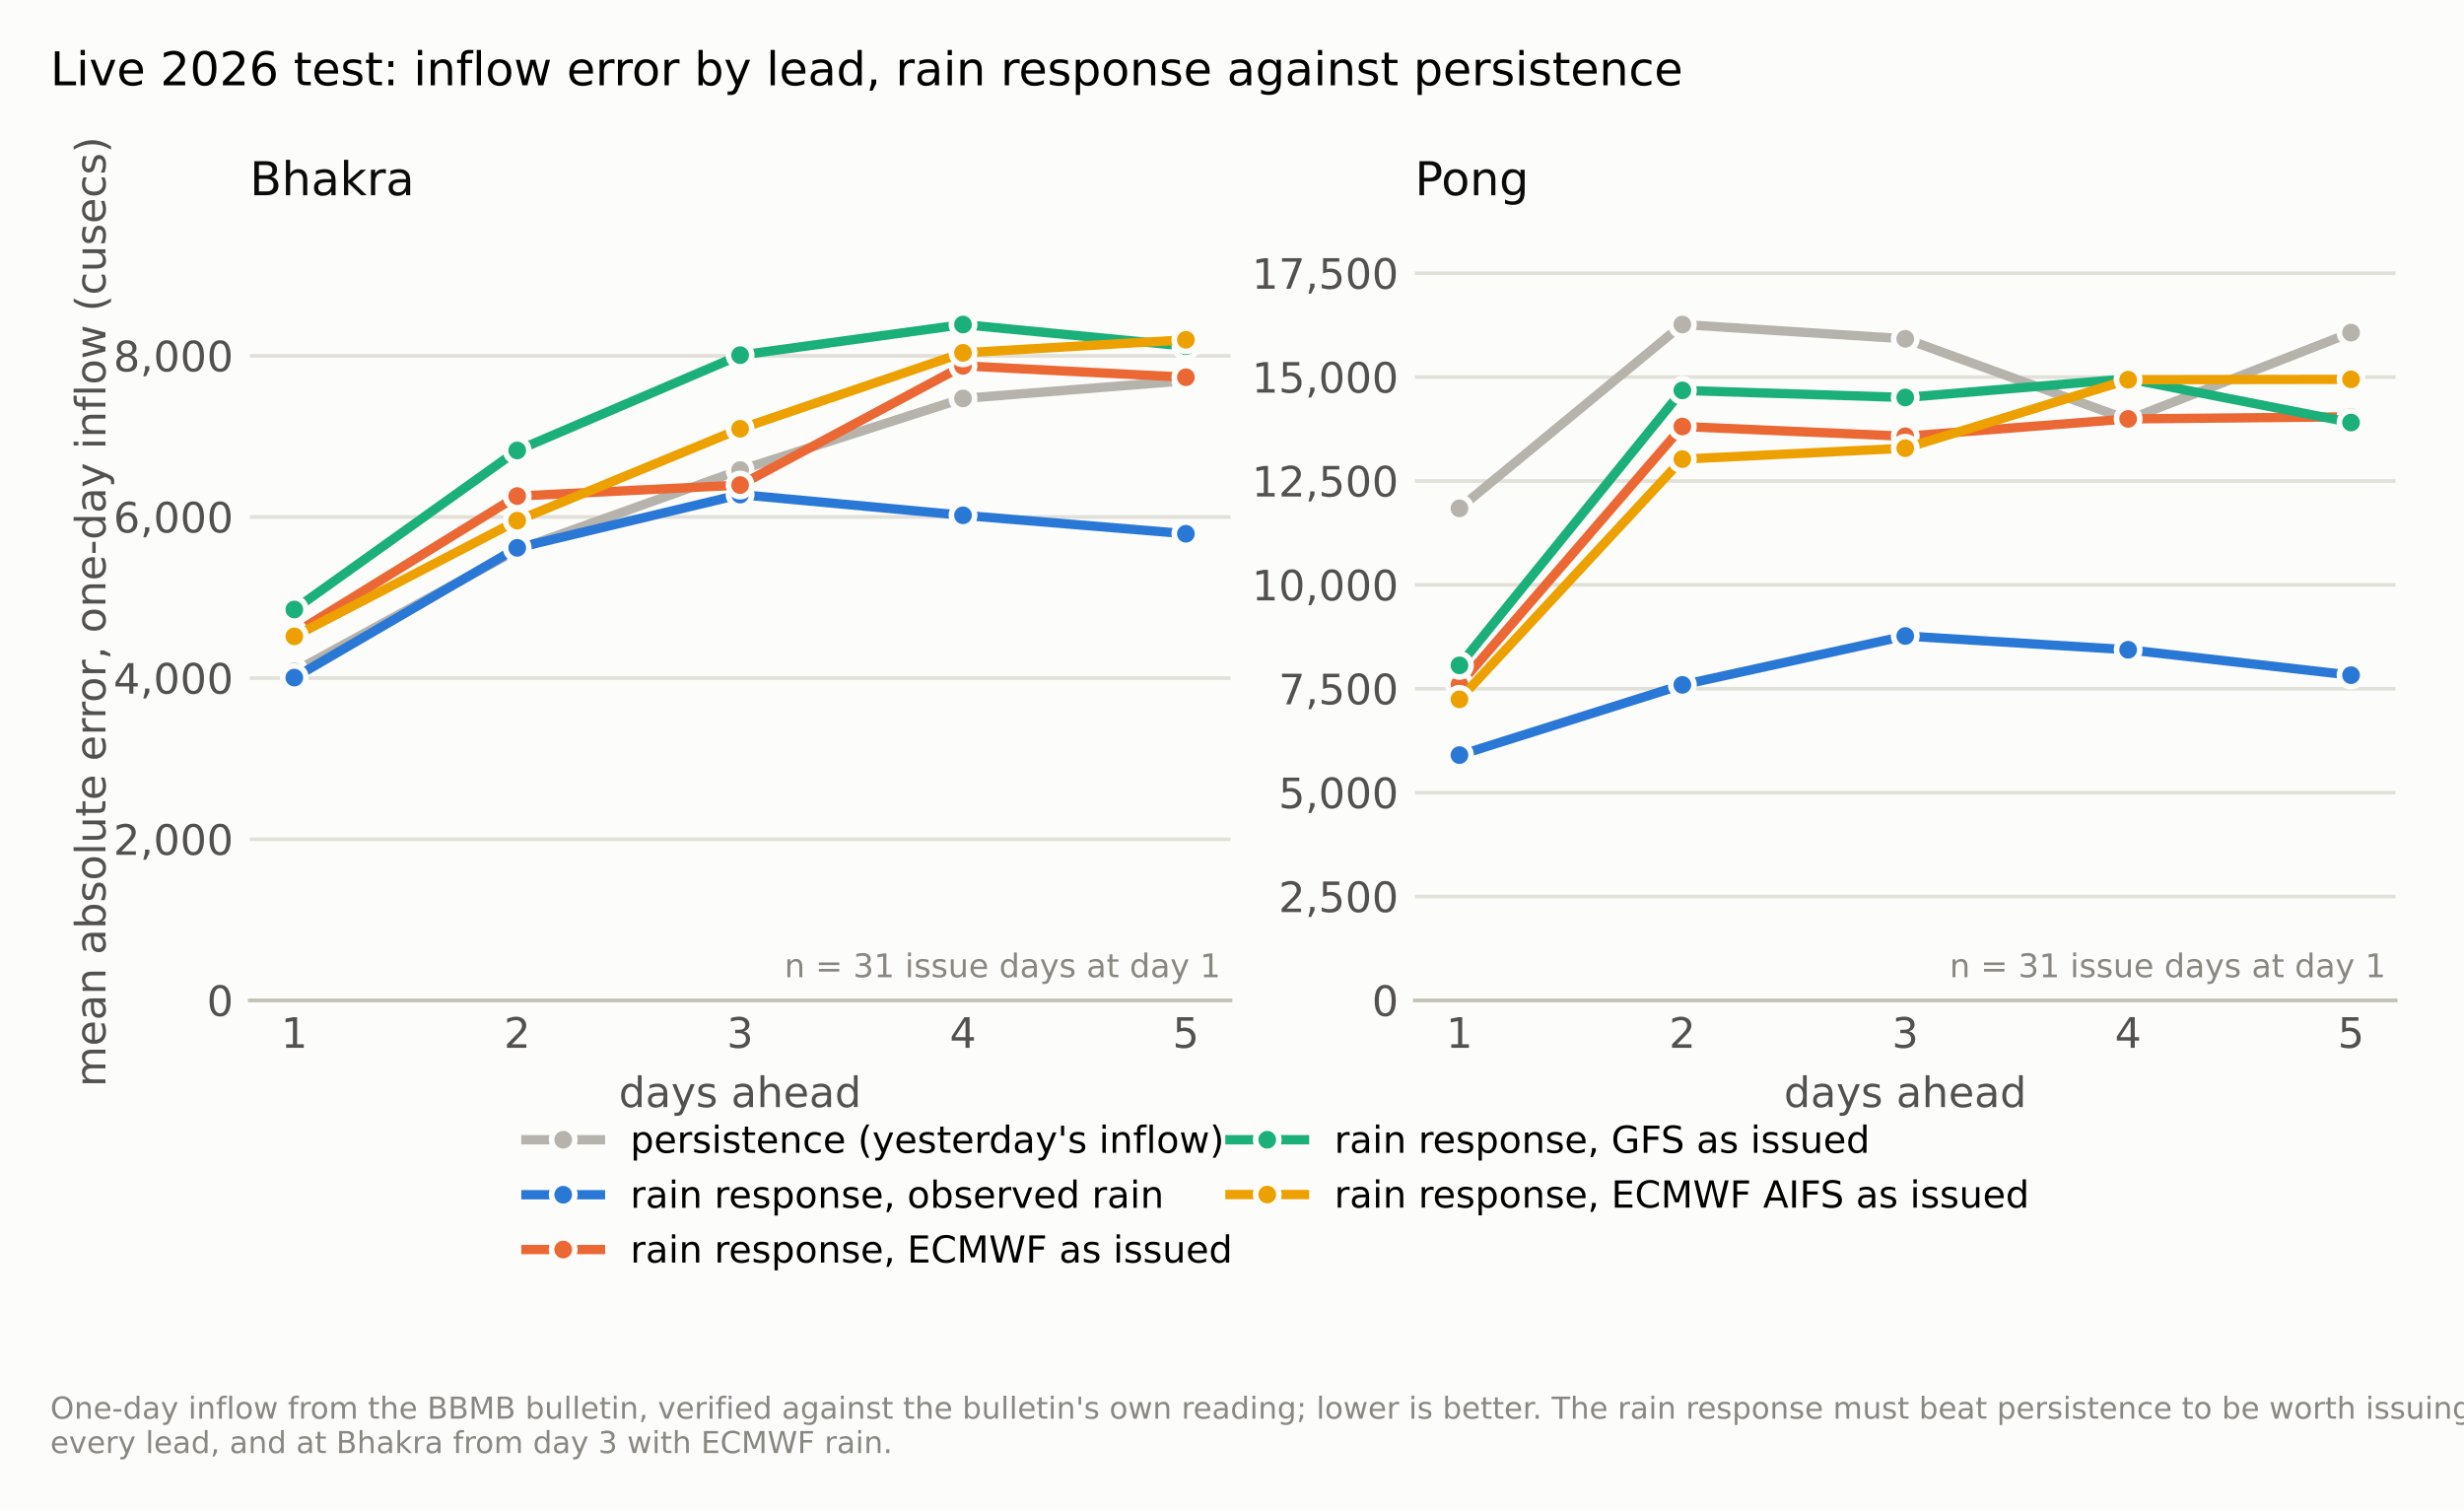
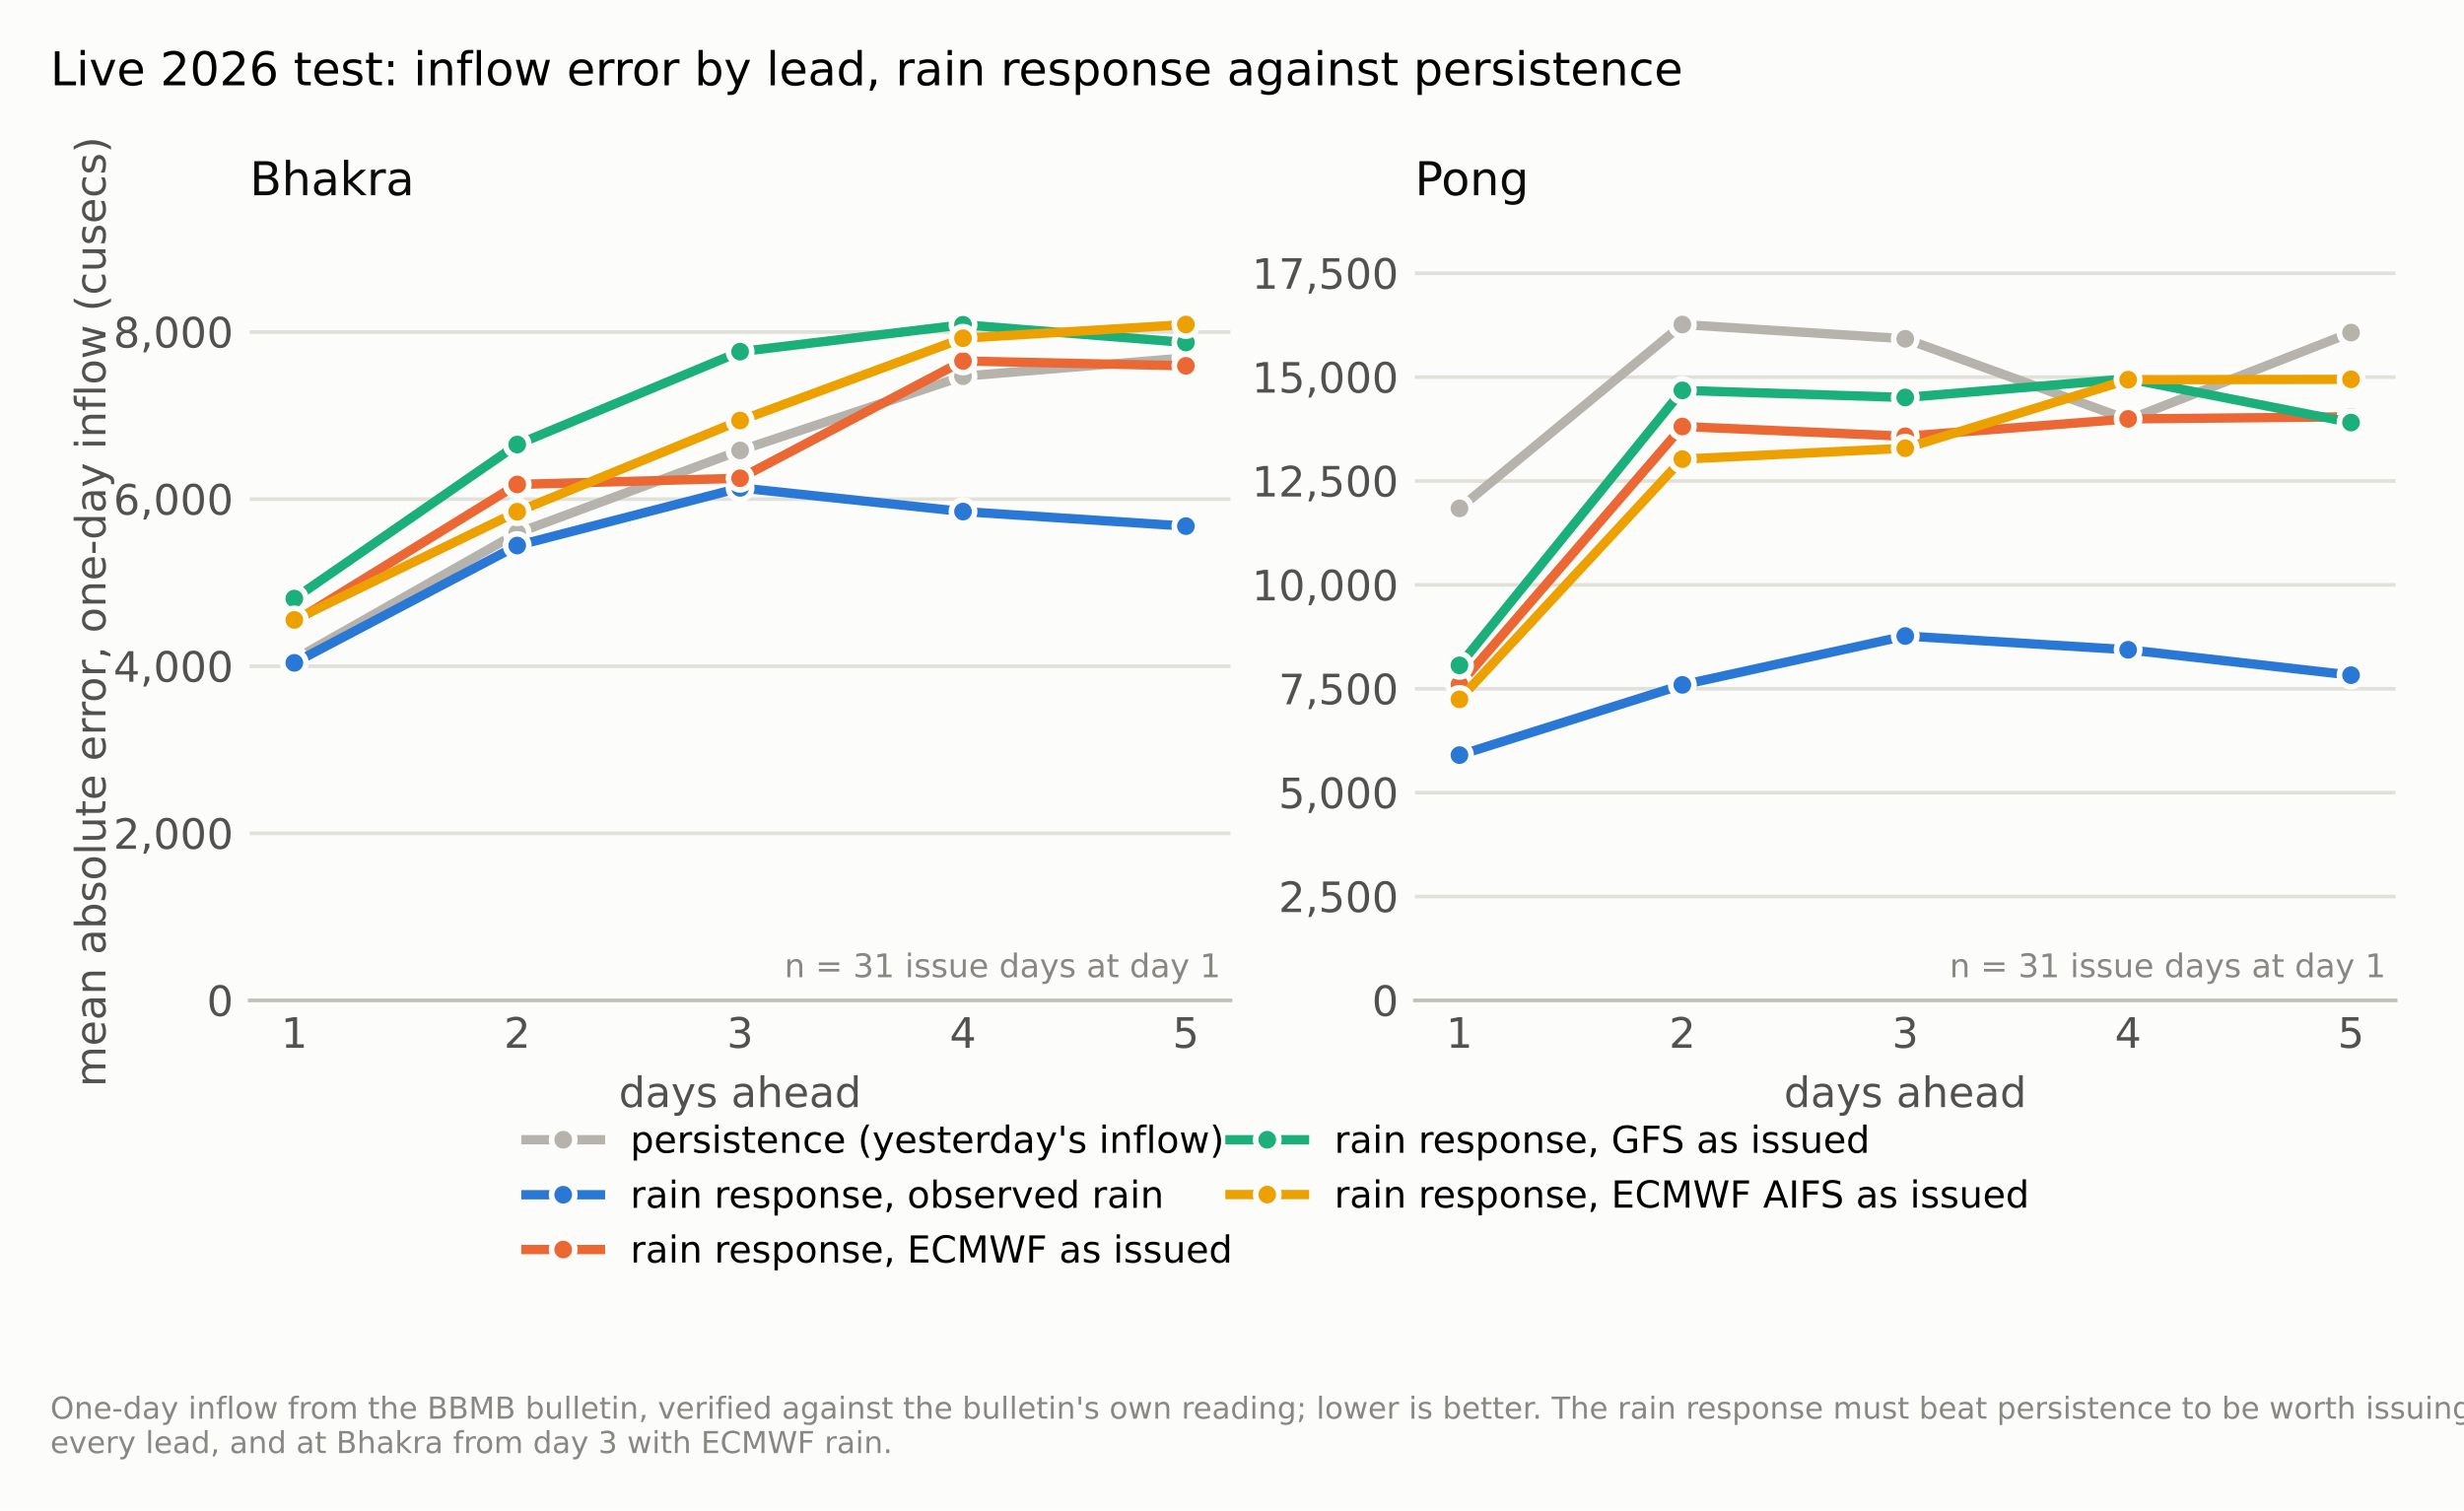
<svg xmlns="http://www.w3.org/2000/svg" xmlns:xlink="http://www.w3.org/1999/xlink" width="528.977pt" height="324.261pt" viewBox="0 0 528.977 324.261" version="1.1">
  <defs>
    <style type="text/css">*{stroke-linejoin: round; stroke-linecap: butt}</style>
  </defs>
  <g id="figure_1">
    <g id="patch_1">
      <path d="M 0 324.261  L 528.977 324.261  L 528.977 0  L 0 0  z " style="fill: #fcfcfb" />
    </g>
    <g id="axes_1">
      <g id="patch_2">
        <path d="M 53.616 214.764  L 264.161 214.764  L 264.161 47.904  L 53.616 47.904  z " style="fill: #fcfcfb" />
      </g>
      <g id="matplotlib.axis_1">
        <g id="xtick_1">
          <g id="line2d_1" />
          <g id="text_1">
            <text style="font-size: 9px; font-family: 'Segoe UI', 'DejaVu Sans', 'Arial', sans-serif; text-anchor: middle; fill: #52514e" x="63.186" y="224.927" transform="rotate(-0 63.18623 224.9268)">1</text>
          </g>
        </g>
        <g id="xtick_2">
          <g id="line2d_2" />
          <g id="text_2">
            <text style="font-size: 9px; font-family: 'Segoe UI', 'DejaVu Sans', 'Arial', sans-serif; text-anchor: middle; fill: #52514e" x="111.037" y="224.927" transform="rotate(-0 111.0374 224.9268)">2</text>
          </g>
        </g>
        <g id="xtick_3">
          <g id="line2d_3" />
          <g id="text_3">
            <text style="font-size: 9px; font-family: 'Segoe UI', 'DejaVu Sans', 'Arial', sans-serif; text-anchor: middle; fill: #52514e" x="158.888" y="224.927" transform="rotate(-0 158.8885 224.9268)">3</text>
          </g>
        </g>
        <g id="xtick_4">
          <g id="line2d_4" />
          <g id="text_4">
            <text style="font-size: 9px; font-family: 'Segoe UI', 'DejaVu Sans', 'Arial', sans-serif; text-anchor: middle; fill: #52514e" x="206.74" y="224.927" transform="rotate(-0 206.7396 224.9268)">4</text>
          </g>
        </g>
        <g id="xtick_5">
          <g id="line2d_5" />
          <g id="text_5">
            <text style="font-size: 9px; font-family: 'Segoe UI', 'DejaVu Sans', 'Arial', sans-serif; text-anchor: middle; fill: #52514e" x="254.591" y="224.927" transform="rotate(-0 254.5908 224.9268)">5</text>
          </g>
        </g>
        <g id="text_6">
          <text style="font-size: 9px; font-family: 'Segoe UI', 'DejaVu Sans', 'Arial', sans-serif; text-anchor: middle; fill: #52514e" x="158.888" y="237.66" transform="rotate(-0 158.8885 237.6596)">days ahead</text>
        </g>
      </g>
      <g id="matplotlib.axis_2">
        <g id="ytick_1">
          <g id="line2d_6">
-             <path d="M 53.616 214.764  L 264.161 214.764  " clip-path="url(#p8edf9fc3df)" style="fill: none; stroke: #e1e0d9; stroke-width: 0.8; stroke-linecap: square" />
+             <path d="M 53.616 214.764  L 264.161 214.764  " clip-path="url(#pdfc6d15e4a)" style="fill: none; stroke: #e1e0d9; stroke-width: 0.8; stroke-linecap: square" />
          </g>
          <g id="line2d_7" />
          <g id="text_7">
            <text style="font-size: 9px; font-family: 'Segoe UI', 'DejaVu Sans', 'Arial', sans-serif; text-anchor: end; fill: #52514e" x="50.116" y="218.095" transform="rotate(-0 50.116 218.0954)">0</text>
          </g>
        </g>
        <g id="ytick_2">
          <g id="line2d_8">
-             <path d="M 53.616 180.17  L 264.161 180.17  " clip-path="url(#p8edf9fc3df)" style="fill: none; stroke: #e1e0d9; stroke-width: 0.8; stroke-linecap: square" />
+             <path d="M 53.616 178.892  L 264.161 178.892  " clip-path="url(#pdfc6d15e4a)" style="fill: none; stroke: #e1e0d9; stroke-width: 0.8; stroke-linecap: square" />
          </g>
          <g id="line2d_9" />
          <g id="text_8">
-             <text style="font-size: 9px; font-family: 'Segoe UI', 'DejaVu Sans', 'Arial', sans-serif; text-anchor: end; fill: #52514e" x="50.116" y="183.501" transform="rotate(-0 50.116 183.5011)">2,000</text>
+             <text style="font-size: 9px; font-family: 'Segoe UI', 'DejaVu Sans', 'Arial', sans-serif; text-anchor: end; fill: #52514e" x="50.116" y="182.223" transform="rotate(-0 50.116 182.2234)">2,000</text>
          </g>
        </g>
        <g id="ytick_3">
          <g id="line2d_10">
-             <path d="M 53.616 145.575  L 264.161 145.575  " clip-path="url(#p8edf9fc3df)" style="fill: none; stroke: #e1e0d9; stroke-width: 0.8; stroke-linecap: square" />
+             <path d="M 53.616 143.02  L 264.161 143.02  " clip-path="url(#pdfc6d15e4a)" style="fill: none; stroke: #e1e0d9; stroke-width: 0.8; stroke-linecap: square" />
          </g>
          <g id="line2d_11" />
          <g id="text_9">
-             <text style="font-size: 9px; font-family: 'Segoe UI', 'DejaVu Sans', 'Arial', sans-serif; text-anchor: end; fill: #52514e" x="50.116" y="148.907" transform="rotate(-0 50.116 148.9067)">4,000</text>
+             <text style="font-size: 9px; font-family: 'Segoe UI', 'DejaVu Sans', 'Arial', sans-serif; text-anchor: end; fill: #52514e" x="50.116" y="146.351" transform="rotate(-0 50.116 146.3513)">4,000</text>
          </g>
        </g>
        <g id="ytick_4">
          <g id="line2d_12">
-             <path d="M 53.616 110.981  L 264.161 110.981  " clip-path="url(#p8edf9fc3df)" style="fill: none; stroke: #e1e0d9; stroke-width: 0.8; stroke-linecap: square" />
+             <path d="M 53.616 107.148  L 264.161 107.148  " clip-path="url(#pdfc6d15e4a)" style="fill: none; stroke: #e1e0d9; stroke-width: 0.8; stroke-linecap: square" />
          </g>
          <g id="line2d_13" />
          <g id="text_10">
-             <text style="font-size: 9px; font-family: 'Segoe UI', 'DejaVu Sans', 'Arial', sans-serif; text-anchor: end; fill: #52514e" x="50.116" y="114.312" transform="rotate(-0 50.116 114.3124)">6,000</text>
+             <text style="font-size: 9px; font-family: 'Segoe UI', 'DejaVu Sans', 'Arial', sans-serif; text-anchor: end; fill: #52514e" x="50.116" y="110.479" transform="rotate(-0 50.116 110.4793)">6,000</text>
          </g>
        </g>
        <g id="ytick_5">
          <g id="line2d_14">
-             <path d="M 53.616 76.387  L 264.161 76.387  " clip-path="url(#p8edf9fc3df)" style="fill: none; stroke: #e1e0d9; stroke-width: 0.8; stroke-linecap: square" />
+             <path d="M 53.616 71.276  L 264.161 71.276  " clip-path="url(#pdfc6d15e4a)" style="fill: none; stroke: #e1e0d9; stroke-width: 0.8; stroke-linecap: square" />
          </g>
          <g id="line2d_15" />
          <g id="text_11">
-             <text style="font-size: 9px; font-family: 'Segoe UI', 'DejaVu Sans', 'Arial', sans-serif; text-anchor: end; fill: #52514e" x="50.116" y="79.718" transform="rotate(-0 50.116 79.7181)">8,000</text>
+             <text style="font-size: 9px; font-family: 'Segoe UI', 'DejaVu Sans', 'Arial', sans-serif; text-anchor: end; fill: #52514e" x="50.116" y="74.607" transform="rotate(-0 50.116 74.60727)">8,000</text>
          </g>
        </g>
        <g id="text_12">
          <text style="font-size: 9px; font-family: 'Segoe UI', 'DejaVu Sans', 'Arial', sans-serif; text-anchor: middle; fill: #52514e" x="22.64" y="131.334" transform="rotate(-90 22.64006 131.334)">mean absolute error, one-day inflow (cusecs)</text>
        </g>
      </g>
      <g id="line2d_16">
-         <path d="M 63.186 144.158  L 111.037 118.009  L 158.888 100.907  L 206.74 85.533  L 254.591 81.731  " clip-path="url(#p8edf9fc3df)" style="fill: none; stroke: #b5b3ab; stroke-width: 2; stroke-linecap: square" />
+         <path d="M 63.186 141.55  L 111.037 114.435  L 158.888 96.702  L 206.74 80.76  L 254.591 76.817  " clip-path="url(#pdfc6d15e4a)" style="fill: none; stroke: #b5b3ab; stroke-width: 2; stroke-linecap: square" />
        <defs>
-           <path id="mde691c887b" d="M 0 2.5  C 0.663 2.5 1.299 2.237 1.768 1.768  C 2.237 1.299 2.5 0.663 2.5 0  C 2.5 -0.663 2.237 -1.299 1.768 -1.768  C 1.299 -2.237 0.663 -2.5 0 -2.5  C -0.663 -2.5 -1.299 -2.237 -1.768 -1.768  C -2.237 -1.299 -2.5 -0.663 -2.5 0  C -2.5 0.663 -2.237 1.299 -1.768 1.768  C -1.299 2.237 -0.663 2.5 0 2.5  z " style="stroke: #fcfcfb; stroke-width: 1.2" />
+           <path id="m60cb0a8393" d="M 0 2.5  C 0.663 2.5 1.299 2.237 1.768 1.768  C 2.237 1.299 2.5 0.663 2.5 0  C 2.5 -0.663 2.237 -1.299 1.768 -1.768  C 1.299 -2.237 0.663 -2.5 0 -2.5  C -0.663 -2.5 -1.299 -2.237 -1.768 -1.768  C -2.237 -1.299 -2.5 -0.663 -2.5 0  C -2.5 0.663 -2.237 1.299 -1.768 1.768  C -1.299 2.237 -0.663 2.5 0 2.5  z " style="stroke: #fcfcfb; stroke-width: 1.2" />
        </defs>
-         <g clip-path="url(#p8edf9fc3df)">
-           <use xlink:href="#mde691c887b" x="63.186" y="144.158" style="fill: #b5b3ab; stroke: #fcfcfb; stroke-width: 1.2" />
-           <use xlink:href="#mde691c887b" x="111.037" y="118.009" style="fill: #b5b3ab; stroke: #fcfcfb; stroke-width: 1.2" />
-           <use xlink:href="#mde691c887b" x="158.888" y="100.907" style="fill: #b5b3ab; stroke: #fcfcfb; stroke-width: 1.2" />
-           <use xlink:href="#mde691c887b" x="206.74" y="85.533" style="fill: #b5b3ab; stroke: #fcfcfb; stroke-width: 1.2" />
-           <use xlink:href="#mde691c887b" x="254.591" y="81.731" style="fill: #b5b3ab; stroke: #fcfcfb; stroke-width: 1.2" />
+         <g clip-path="url(#pdfc6d15e4a)">
+           <use xlink:href="#m60cb0a8393" x="63.186" y="141.55" style="fill: #b5b3ab; stroke: #fcfcfb; stroke-width: 1.2" />
+           <use xlink:href="#m60cb0a8393" x="111.037" y="114.435" style="fill: #b5b3ab; stroke: #fcfcfb; stroke-width: 1.2" />
+           <use xlink:href="#m60cb0a8393" x="158.888" y="96.702" style="fill: #b5b3ab; stroke: #fcfcfb; stroke-width: 1.2" />
+           <use xlink:href="#m60cb0a8393" x="206.74" y="80.76" style="fill: #b5b3ab; stroke: #fcfcfb; stroke-width: 1.2" />
+           <use xlink:href="#m60cb0a8393" x="254.591" y="76.817" style="fill: #b5b3ab; stroke: #fcfcfb; stroke-width: 1.2" />
        </g>
      </g>
      <g id="line2d_17">
-         <path d="M 63.186 145.467  L 111.037 117.608  L 158.888 106.177  L 206.74 110.622  L 254.591 114.581  " clip-path="url(#p8edf9fc3df)" style="fill: none; stroke: #2a78d6; stroke-width: 2; stroke-linecap: square" />
+         <path d="M 63.186 142.298  L 111.037 117.114  L 158.888 104.734  L 206.74 109.82  L 254.591 112.945  " clip-path="url(#pdfc6d15e4a)" style="fill: none; stroke: #2a78d6; stroke-width: 2; stroke-linecap: square" />
        <defs>
-           <path id="m903d456614" d="M 0 2.5  C 0.663 2.5 1.299 2.237 1.768 1.768  C 2.237 1.299 2.5 0.663 2.5 0  C 2.5 -0.663 2.237 -1.299 1.768 -1.768  C 1.299 -2.237 0.663 -2.5 0 -2.5  C -0.663 -2.5 -1.299 -2.237 -1.768 -1.768  C -2.237 -1.299 -2.5 -0.663 -2.5 0  C -2.5 0.663 -2.237 1.299 -1.768 1.768  C -1.299 2.237 -0.663 2.5 0 2.5  z " style="stroke: #fcfcfb; stroke-width: 1.2" />
+           <path id="m431c651871" d="M 0 2.5  C 0.663 2.5 1.299 2.237 1.768 1.768  C 2.237 1.299 2.5 0.663 2.5 0  C 2.5 -0.663 2.237 -1.299 1.768 -1.768  C 1.299 -2.237 0.663 -2.5 0 -2.5  C -0.663 -2.5 -1.299 -2.237 -1.768 -1.768  C -2.237 -1.299 -2.5 -0.663 -2.5 0  C -2.5 0.663 -2.237 1.299 -1.768 1.768  C -1.299 2.237 -0.663 2.5 0 2.5  z " style="stroke: #fcfcfb; stroke-width: 1.2" />
        </defs>
-         <g clip-path="url(#p8edf9fc3df)">
-           <use xlink:href="#m903d456614" x="63.186" y="145.467" style="fill: #2a78d6; stroke: #fcfcfb; stroke-width: 1.2" />
-           <use xlink:href="#m903d456614" x="111.037" y="117.608" style="fill: #2a78d6; stroke: #fcfcfb; stroke-width: 1.2" />
-           <use xlink:href="#m903d456614" x="158.888" y="106.177" style="fill: #2a78d6; stroke: #fcfcfb; stroke-width: 1.2" />
-           <use xlink:href="#m903d456614" x="206.74" y="110.622" style="fill: #2a78d6; stroke: #fcfcfb; stroke-width: 1.2" />
-           <use xlink:href="#m903d456614" x="254.591" y="114.581" style="fill: #2a78d6; stroke: #fcfcfb; stroke-width: 1.2" />
+         <g clip-path="url(#pdfc6d15e4a)">
+           <use xlink:href="#m431c651871" x="63.186" y="142.298" style="fill: #2a78d6; stroke: #fcfcfb; stroke-width: 1.2" />
+           <use xlink:href="#m431c651871" x="111.037" y="117.114" style="fill: #2a78d6; stroke: #fcfcfb; stroke-width: 1.2" />
+           <use xlink:href="#m431c651871" x="158.888" y="104.734" style="fill: #2a78d6; stroke: #fcfcfb; stroke-width: 1.2" />
+           <use xlink:href="#m431c651871" x="206.74" y="109.82" style="fill: #2a78d6; stroke: #fcfcfb; stroke-width: 1.2" />
+           <use xlink:href="#m431c651871" x="254.591" y="112.945" style="fill: #2a78d6; stroke: #fcfcfb; stroke-width: 1.2" />
        </g>
      </g>
      <g id="line2d_18">
-         <path d="M 63.186 135.993  L 111.037 106.488  L 158.888 104.133  L 206.74 78.537  L 254.591 80.983  " clip-path="url(#p8edf9fc3df)" style="fill: none; stroke: #eb6834; stroke-width: 2; stroke-linecap: square" />
+         <path d="M 63.186 133.468  L 111.037 103.996  L 158.888 102.669  L 206.74 77.49  L 254.591 78.529  " clip-path="url(#pdfc6d15e4a)" style="fill: none; stroke: #eb6834; stroke-width: 2; stroke-linecap: square" />
        <defs>
-           <path id="m65f14a85a1" d="M 0 2.5  C 0.663 2.5 1.299 2.237 1.768 1.768  C 2.237 1.299 2.5 0.663 2.5 0  C 2.5 -0.663 2.237 -1.299 1.768 -1.768  C 1.299 -2.237 0.663 -2.5 0 -2.5  C -0.663 -2.5 -1.299 -2.237 -1.768 -1.768  C -2.237 -1.299 -2.5 -0.663 -2.5 0  C -2.5 0.663 -2.237 1.299 -1.768 1.768  C -1.299 2.237 -0.663 2.5 0 2.5  z " style="stroke: #fcfcfb; stroke-width: 1.2" />
+           <path id="m8bc0fe9c2b" d="M 0 2.5  C 0.663 2.5 1.299 2.237 1.768 1.768  C 2.237 1.299 2.5 0.663 2.5 0  C 2.5 -0.663 2.237 -1.299 1.768 -1.768  C 1.299 -2.237 0.663 -2.5 0 -2.5  C -0.663 -2.5 -1.299 -2.237 -1.768 -1.768  C -2.237 -1.299 -2.5 -0.663 -2.5 0  C -2.5 0.663 -2.237 1.299 -1.768 1.768  C -1.299 2.237 -0.663 2.5 0 2.5  z " style="stroke: #fcfcfb; stroke-width: 1.2" />
        </defs>
-         <g clip-path="url(#p8edf9fc3df)">
-           <use xlink:href="#m65f14a85a1" x="63.186" y="135.993" style="fill: #eb6834; stroke: #fcfcfb; stroke-width: 1.2" />
-           <use xlink:href="#m65f14a85a1" x="111.037" y="106.488" style="fill: #eb6834; stroke: #fcfcfb; stroke-width: 1.2" />
-           <use xlink:href="#m65f14a85a1" x="158.888" y="104.133" style="fill: #eb6834; stroke: #fcfcfb; stroke-width: 1.2" />
-           <use xlink:href="#m65f14a85a1" x="206.74" y="78.537" style="fill: #eb6834; stroke: #fcfcfb; stroke-width: 1.2" />
-           <use xlink:href="#m65f14a85a1" x="254.591" y="80.983" style="fill: #eb6834; stroke: #fcfcfb; stroke-width: 1.2" />
+         <g clip-path="url(#pdfc6d15e4a)">
+           <use xlink:href="#m8bc0fe9c2b" x="63.186" y="133.468" style="fill: #eb6834; stroke: #fcfcfb; stroke-width: 1.2" />
+           <use xlink:href="#m8bc0fe9c2b" x="111.037" y="103.996" style="fill: #eb6834; stroke: #fcfcfb; stroke-width: 1.2" />
+           <use xlink:href="#m8bc0fe9c2b" x="158.888" y="102.669" style="fill: #eb6834; stroke: #fcfcfb; stroke-width: 1.2" />
+           <use xlink:href="#m8bc0fe9c2b" x="206.74" y="77.49" style="fill: #eb6834; stroke: #fcfcfb; stroke-width: 1.2" />
+           <use xlink:href="#m8bc0fe9c2b" x="254.591" y="78.529" style="fill: #eb6834; stroke: #fcfcfb; stroke-width: 1.2" />
        </g>
      </g>
      <g id="line2d_19">
-         <path d="M 63.186 130.844  L 111.037 96.698  L 158.888 76.243  L 206.74 69.668  L 254.591 74.309  " clip-path="url(#p8edf9fc3df)" style="fill: none; stroke: #1baf7a; stroke-width: 2; stroke-linecap: square" />
+         <path d="M 63.186 128.496  L 111.037 95.431  L 158.888 75.489  L 206.74 69.711  L 254.591 73.529  " clip-path="url(#pdfc6d15e4a)" style="fill: none; stroke: #1baf7a; stroke-width: 2; stroke-linecap: square" />
        <defs>
-           <path id="m97935ddbb2" d="M 0 2.5  C 0.663 2.5 1.299 2.237 1.768 1.768  C 2.237 1.299 2.5 0.663 2.5 0  C 2.5 -0.663 2.237 -1.299 1.768 -1.768  C 1.299 -2.237 0.663 -2.5 0 -2.5  C -0.663 -2.5 -1.299 -2.237 -1.768 -1.768  C -2.237 -1.299 -2.5 -0.663 -2.5 0  C -2.5 0.663 -2.237 1.299 -1.768 1.768  C -1.299 2.237 -0.663 2.5 0 2.5  z " style="stroke: #fcfcfb; stroke-width: 1.2" />
+           <path id="ma9cdf49fea" d="M 0 2.5  C 0.663 2.5 1.299 2.237 1.768 1.768  C 2.237 1.299 2.5 0.663 2.5 0  C 2.5 -0.663 2.237 -1.299 1.768 -1.768  C 1.299 -2.237 0.663 -2.5 0 -2.5  C -0.663 -2.5 -1.299 -2.237 -1.768 -1.768  C -2.237 -1.299 -2.5 -0.663 -2.5 0  C -2.5 0.663 -2.237 1.299 -1.768 1.768  C -1.299 2.237 -0.663 2.5 0 2.5  z " style="stroke: #fcfcfb; stroke-width: 1.2" />
        </defs>
-         <g clip-path="url(#p8edf9fc3df)">
-           <use xlink:href="#m97935ddbb2" x="63.186" y="130.844" style="fill: #1baf7a; stroke: #fcfcfb; stroke-width: 1.2" />
-           <use xlink:href="#m97935ddbb2" x="111.037" y="96.698" style="fill: #1baf7a; stroke: #fcfcfb; stroke-width: 1.2" />
-           <use xlink:href="#m97935ddbb2" x="158.888" y="76.243" style="fill: #1baf7a; stroke: #fcfcfb; stroke-width: 1.2" />
-           <use xlink:href="#m97935ddbb2" x="206.74" y="69.668" style="fill: #1baf7a; stroke: #fcfcfb; stroke-width: 1.2" />
-           <use xlink:href="#m97935ddbb2" x="254.591" y="74.309" style="fill: #1baf7a; stroke: #fcfcfb; stroke-width: 1.2" />
+         <g clip-path="url(#pdfc6d15e4a)">
+           <use xlink:href="#ma9cdf49fea" x="63.186" y="128.496" style="fill: #1baf7a; stroke: #fcfcfb; stroke-width: 1.2" />
+           <use xlink:href="#ma9cdf49fea" x="111.037" y="95.431" style="fill: #1baf7a; stroke: #fcfcfb; stroke-width: 1.2" />
+           <use xlink:href="#ma9cdf49fea" x="158.888" y="75.489" style="fill: #1baf7a; stroke: #fcfcfb; stroke-width: 1.2" />
+           <use xlink:href="#ma9cdf49fea" x="206.74" y="69.711" style="fill: #1baf7a; stroke: #fcfcfb; stroke-width: 1.2" />
+           <use xlink:href="#ma9cdf49fea" x="254.591" y="73.529" style="fill: #1baf7a; stroke: #fcfcfb; stroke-width: 1.2" />
        </g>
      </g>
      <g id="line2d_20">
-         <path d="M 63.186 136.609  L 111.037 111.763  L 158.888 92.046  L 206.74 75.745  L 254.591 72.945  " clip-path="url(#p8edf9fc3df)" style="fill: none; stroke: #eda100; stroke-width: 2; stroke-linecap: square" />
+         <path d="M 63.186 133.079  L 111.037 109.861  L 158.888 90.272  L 206.74 72.609  L 254.591 69.668  " clip-path="url(#pdfc6d15e4a)" style="fill: none; stroke: #eda100; stroke-width: 2; stroke-linecap: square" />
        <defs>
-           <path id="m30f2f8d46d" d="M 0 2.5  C 0.663 2.5 1.299 2.237 1.768 1.768  C 2.237 1.299 2.5 0.663 2.5 0  C 2.5 -0.663 2.237 -1.299 1.768 -1.768  C 1.299 -2.237 0.663 -2.5 0 -2.5  C -0.663 -2.5 -1.299 -2.237 -1.768 -1.768  C -2.237 -1.299 -2.5 -0.663 -2.5 0  C -2.5 0.663 -2.237 1.299 -1.768 1.768  C -1.299 2.237 -0.663 2.5 0 2.5  z " style="stroke: #fcfcfb; stroke-width: 1.2" />
+           <path id="m0459cd757d" d="M 0 2.5  C 0.663 2.5 1.299 2.237 1.768 1.768  C 2.237 1.299 2.5 0.663 2.5 0  C 2.5 -0.663 2.237 -1.299 1.768 -1.768  C 1.299 -2.237 0.663 -2.5 0 -2.5  C -0.663 -2.5 -1.299 -2.237 -1.768 -1.768  C -2.237 -1.299 -2.5 -0.663 -2.5 0  C -2.5 0.663 -2.237 1.299 -1.768 1.768  C -1.299 2.237 -0.663 2.5 0 2.5  z " style="stroke: #fcfcfb; stroke-width: 1.2" />
        </defs>
-         <g clip-path="url(#p8edf9fc3df)">
-           <use xlink:href="#m30f2f8d46d" x="63.186" y="136.609" style="fill: #eda100; stroke: #fcfcfb; stroke-width: 1.2" />
-           <use xlink:href="#m30f2f8d46d" x="111.037" y="111.763" style="fill: #eda100; stroke: #fcfcfb; stroke-width: 1.2" />
-           <use xlink:href="#m30f2f8d46d" x="158.888" y="92.046" style="fill: #eda100; stroke: #fcfcfb; stroke-width: 1.2" />
-           <use xlink:href="#m30f2f8d46d" x="206.74" y="75.745" style="fill: #eda100; stroke: #fcfcfb; stroke-width: 1.2" />
-           <use xlink:href="#m30f2f8d46d" x="254.591" y="72.945" style="fill: #eda100; stroke: #fcfcfb; stroke-width: 1.2" />
+         <g clip-path="url(#pdfc6d15e4a)">
+           <use xlink:href="#m0459cd757d" x="63.186" y="133.079" style="fill: #eda100; stroke: #fcfcfb; stroke-width: 1.2" />
+           <use xlink:href="#m0459cd757d" x="111.037" y="109.861" style="fill: #eda100; stroke: #fcfcfb; stroke-width: 1.2" />
+           <use xlink:href="#m0459cd757d" x="158.888" y="90.272" style="fill: #eda100; stroke: #fcfcfb; stroke-width: 1.2" />
+           <use xlink:href="#m0459cd757d" x="206.74" y="72.609" style="fill: #eda100; stroke: #fcfcfb; stroke-width: 1.2" />
+           <use xlink:href="#m0459cd757d" x="254.591" y="69.668" style="fill: #eda100; stroke: #fcfcfb; stroke-width: 1.2" />
        </g>
      </g>
      <g id="patch_3">
        <path d="M 53.616 214.764  L 264.161 214.764  " style="fill: none; stroke: #c3c2b7; stroke-width: 0.8; stroke-linejoin: miter; stroke-linecap: square" />
      </g>
      <g id="text_13">
        <text style="font-size: 7px; font-family: 'Segoe UI', 'DejaVu Sans', 'Arial', sans-serif; text-anchor: end; fill: #898781" x="262.056" y="209.78" transform="rotate(-0 262.0555 209.7796)">n = 31 issue days at day 1</text>
      </g>
      <g id="text_14">
        <text style="font-size: 10px; font-family: 'Segoe UI', 'DejaVu Sans', 'Arial', sans-serif; text-anchor: start; fill: #0b0b0b" x="53.616" y="41.904" transform="rotate(-0 53.616 41.904)">Bhakra</text>
      </g>
    </g>
    <g id="axes_2">
      <g id="patch_4">
        <path d="M 303.751 214.764  L 514.296 214.764  L 514.296 47.904  L 303.751 47.904  z " style="fill: #fcfcfb" />
      </g>
      <g id="matplotlib.axis_3">
        <g id="xtick_6">
          <g id="line2d_21" />
          <g id="text_15">
            <text style="font-size: 9px; font-family: 'Segoe UI', 'DejaVu Sans', 'Arial', sans-serif; text-anchor: middle; fill: #52514e" x="313.321" y="224.927" transform="rotate(-0 313.3212 224.9268)">1</text>
          </g>
        </g>
        <g id="xtick_7">
          <g id="line2d_22" />
          <g id="text_16">
            <text style="font-size: 9px; font-family: 'Segoe UI', 'DejaVu Sans', 'Arial', sans-serif; text-anchor: middle; fill: #52514e" x="361.172" y="224.927" transform="rotate(-0 361.1724 224.9268)">2</text>
          </g>
        </g>
        <g id="xtick_8">
          <g id="line2d_23" />
          <g id="text_17">
            <text style="font-size: 9px; font-family: 'Segoe UI', 'DejaVu Sans', 'Arial', sans-serif; text-anchor: middle; fill: #52514e" x="409.024" y="224.927" transform="rotate(-0 409.0235 224.9268)">3</text>
          </g>
        </g>
        <g id="xtick_9">
          <g id="line2d_24" />
          <g id="text_18">
            <text style="font-size: 9px; font-family: 'Segoe UI', 'DejaVu Sans', 'Arial', sans-serif; text-anchor: middle; fill: #52514e" x="456.875" y="224.927" transform="rotate(-0 456.8746 224.9268)">4</text>
          </g>
        </g>
        <g id="xtick_10">
          <g id="line2d_25" />
          <g id="text_19">
            <text style="font-size: 9px; font-family: 'Segoe UI', 'DejaVu Sans', 'Arial', sans-serif; text-anchor: middle; fill: #52514e" x="504.726" y="224.927" transform="rotate(-0 504.7258 224.9268)">5</text>
          </g>
        </g>
        <g id="text_20">
          <text style="font-size: 9px; font-family: 'Segoe UI', 'DejaVu Sans', 'Arial', sans-serif; text-anchor: middle; fill: #52514e" x="409.024" y="237.66" transform="rotate(-0 409.0235 237.6596)">days ahead</text>
        </g>
      </g>
      <g id="matplotlib.axis_4">
        <g id="ytick_6">
          <g id="line2d_26">
-             <path d="M 303.751 214.764  L 514.296 214.764  " clip-path="url(#pe3c06890ea)" style="fill: none; stroke: #e1e0d9; stroke-width: 0.8; stroke-linecap: square" />
+             <path d="M 303.751 214.764  L 514.296 214.764  " clip-path="url(#p681727ff13)" style="fill: none; stroke: #e1e0d9; stroke-width: 0.8; stroke-linecap: square" />
          </g>
          <g id="line2d_27" />
          <g id="text_21">
            <text style="font-size: 9px; font-family: 'Segoe UI', 'DejaVu Sans', 'Arial', sans-serif; text-anchor: end; fill: #52514e" x="300.251" y="218.095" transform="rotate(-0 300.251 218.0954)">0</text>
          </g>
        </g>
        <g id="ytick_7">
          <g id="line2d_28">
-             <path d="M 303.751 192.463  L 514.296 192.463  " clip-path="url(#pe3c06890ea)" style="fill: none; stroke: #e1e0d9; stroke-width: 0.8; stroke-linecap: square" />
+             <path d="M 303.751 192.463  L 514.296 192.463  " clip-path="url(#p681727ff13)" style="fill: none; stroke: #e1e0d9; stroke-width: 0.8; stroke-linecap: square" />
          </g>
          <g id="line2d_29" />
          <g id="text_22">
            <text style="font-size: 9px; font-family: 'Segoe UI', 'DejaVu Sans', 'Arial', sans-serif; text-anchor: end; fill: #52514e" x="300.251" y="195.794" transform="rotate(-0 300.251 195.7941)">2,500</text>
          </g>
        </g>
        <g id="ytick_8">
          <g id="line2d_30">
-             <path d="M 303.751 170.161  L 514.296 170.161  " clip-path="url(#pe3c06890ea)" style="fill: none; stroke: #e1e0d9; stroke-width: 0.8; stroke-linecap: square" />
+             <path d="M 303.751 170.161  L 514.296 170.161  " clip-path="url(#p681727ff13)" style="fill: none; stroke: #e1e0d9; stroke-width: 0.8; stroke-linecap: square" />
          </g>
          <g id="line2d_31" />
          <g id="text_23">
            <text style="font-size: 9px; font-family: 'Segoe UI', 'DejaVu Sans', 'Arial', sans-serif; text-anchor: end; fill: #52514e" x="300.251" y="173.493" transform="rotate(-0 300.251 173.4927)">5,000</text>
          </g>
        </g>
        <g id="ytick_9">
          <g id="line2d_32">
-             <path d="M 303.751 147.86  L 514.296 147.86  " clip-path="url(#pe3c06890ea)" style="fill: none; stroke: #e1e0d9; stroke-width: 0.8; stroke-linecap: square" />
+             <path d="M 303.751 147.86  L 514.296 147.86  " clip-path="url(#p681727ff13)" style="fill: none; stroke: #e1e0d9; stroke-width: 0.8; stroke-linecap: square" />
          </g>
          <g id="line2d_33" />
          <g id="text_24">
            <text style="font-size: 9px; font-family: 'Segoe UI', 'DejaVu Sans', 'Arial', sans-serif; text-anchor: end; fill: #52514e" x="300.251" y="151.191" transform="rotate(-0 300.251 151.1914)">7,500</text>
          </g>
        </g>
        <g id="ytick_10">
          <g id="line2d_34">
-             <path d="M 303.751 125.559  L 514.296 125.559  " clip-path="url(#pe3c06890ea)" style="fill: none; stroke: #e1e0d9; stroke-width: 0.8; stroke-linecap: square" />
+             <path d="M 303.751 125.559  L 514.296 125.559  " clip-path="url(#p681727ff13)" style="fill: none; stroke: #e1e0d9; stroke-width: 0.8; stroke-linecap: square" />
          </g>
          <g id="line2d_35" />
          <g id="text_25">
            <text style="font-size: 9px; font-family: 'Segoe UI', 'DejaVu Sans', 'Arial', sans-serif; text-anchor: end; fill: #52514e" x="300.251" y="128.89" transform="rotate(-0 300.251 128.8901)">10,000</text>
          </g>
        </g>
        <g id="ytick_11">
          <g id="line2d_36">
-             <path d="M 303.751 103.257  L 514.296 103.257  " clip-path="url(#pe3c06890ea)" style="fill: none; stroke: #e1e0d9; stroke-width: 0.8; stroke-linecap: square" />
+             <path d="M 303.751 103.257  L 514.296 103.257  " clip-path="url(#p681727ff13)" style="fill: none; stroke: #e1e0d9; stroke-width: 0.8; stroke-linecap: square" />
          </g>
          <g id="line2d_37" />
          <g id="text_26">
            <text style="font-size: 9px; font-family: 'Segoe UI', 'DejaVu Sans', 'Arial', sans-serif; text-anchor: end; fill: #52514e" x="300.251" y="106.589" transform="rotate(-0 300.251 106.5887)">12,500</text>
          </g>
        </g>
        <g id="ytick_12">
          <g id="line2d_38">
-             <path d="M 303.751 80.956  L 514.296 80.956  " clip-path="url(#pe3c06890ea)" style="fill: none; stroke: #e1e0d9; stroke-width: 0.8; stroke-linecap: square" />
+             <path d="M 303.751 80.956  L 514.296 80.956  " clip-path="url(#p681727ff13)" style="fill: none; stroke: #e1e0d9; stroke-width: 0.8; stroke-linecap: square" />
          </g>
          <g id="line2d_39" />
          <g id="text_27">
            <text style="font-size: 9px; font-family: 'Segoe UI', 'DejaVu Sans', 'Arial', sans-serif; text-anchor: end; fill: #52514e" x="300.251" y="84.287" transform="rotate(-0 300.251 84.2874)">15,000</text>
          </g>
        </g>
        <g id="ytick_13">
          <g id="line2d_40">
-             <path d="M 303.751 58.655  L 514.296 58.655  " clip-path="url(#pe3c06890ea)" style="fill: none; stroke: #e1e0d9; stroke-width: 0.8; stroke-linecap: square" />
+             <path d="M 303.751 58.655  L 514.296 58.655  " clip-path="url(#p681727ff13)" style="fill: none; stroke: #e1e0d9; stroke-width: 0.8; stroke-linecap: square" />
          </g>
          <g id="line2d_41" />
          <g id="text_28">
            <text style="font-size: 9px; font-family: 'Segoe UI', 'DejaVu Sans', 'Arial', sans-serif; text-anchor: end; fill: #52514e" x="300.251" y="61.986" transform="rotate(-0 300.251 61.98606)">17,500</text>
          </g>
        </g>
      </g>
      <g id="line2d_42">
-         <path d="M 313.321 109.131  L 361.172 69.668  L 409.024 72.732  L 456.875 90.096  L 504.726 71.4  " clip-path="url(#pe3c06890ea)" style="fill: none; stroke: #b5b3ab; stroke-width: 2; stroke-linecap: square" />
-         <g clip-path="url(#pe3c06890ea)">
-           <use xlink:href="#mde691c887b" x="313.321" y="109.131" style="fill: #b5b3ab; stroke: #fcfcfb; stroke-width: 1.2" />
-           <use xlink:href="#mde691c887b" x="361.172" y="69.668" style="fill: #b5b3ab; stroke: #fcfcfb; stroke-width: 1.2" />
-           <use xlink:href="#mde691c887b" x="409.024" y="72.732" style="fill: #b5b3ab; stroke: #fcfcfb; stroke-width: 1.2" />
-           <use xlink:href="#mde691c887b" x="456.875" y="90.096" style="fill: #b5b3ab; stroke: #fcfcfb; stroke-width: 1.2" />
-           <use xlink:href="#mde691c887b" x="504.726" y="71.4" style="fill: #b5b3ab; stroke: #fcfcfb; stroke-width: 1.2" />
+         <path d="M 313.321 109.131  L 361.172 69.668  L 409.024 72.732  L 456.875 90.096  L 504.726 71.4  " clip-path="url(#p681727ff13)" style="fill: none; stroke: #b5b3ab; stroke-width: 2; stroke-linecap: square" />
+         <g clip-path="url(#p681727ff13)">
+           <use xlink:href="#m60cb0a8393" x="313.321" y="109.131" style="fill: #b5b3ab; stroke: #fcfcfb; stroke-width: 1.2" />
+           <use xlink:href="#m60cb0a8393" x="361.172" y="69.668" style="fill: #b5b3ab; stroke: #fcfcfb; stroke-width: 1.2" />
+           <use xlink:href="#m60cb0a8393" x="409.024" y="72.732" style="fill: #b5b3ab; stroke: #fcfcfb; stroke-width: 1.2" />
+           <use xlink:href="#m60cb0a8393" x="456.875" y="90.096" style="fill: #b5b3ab; stroke: #fcfcfb; stroke-width: 1.2" />
+           <use xlink:href="#m60cb0a8393" x="504.726" y="71.4" style="fill: #b5b3ab; stroke: #fcfcfb; stroke-width: 1.2" />
        </g>
      </g>
      <g id="line2d_43">
-         <path d="M 313.321 162.1  L 361.172 147.022  L 409.024 136.533  L 456.875 139.488  L 504.726 144.938  " clip-path="url(#pe3c06890ea)" style="fill: none; stroke: #2a78d6; stroke-width: 2; stroke-linecap: square" />
-         <g clip-path="url(#pe3c06890ea)">
-           <use xlink:href="#m903d456614" x="313.321" y="162.1" style="fill: #2a78d6; stroke: #fcfcfb; stroke-width: 1.2" />
-           <use xlink:href="#m903d456614" x="361.172" y="147.022" style="fill: #2a78d6; stroke: #fcfcfb; stroke-width: 1.2" />
-           <use xlink:href="#m903d456614" x="409.024" y="136.533" style="fill: #2a78d6; stroke: #fcfcfb; stroke-width: 1.2" />
-           <use xlink:href="#m903d456614" x="456.875" y="139.488" style="fill: #2a78d6; stroke: #fcfcfb; stroke-width: 1.2" />
-           <use xlink:href="#m903d456614" x="504.726" y="144.938" style="fill: #2a78d6; stroke: #fcfcfb; stroke-width: 1.2" />
+         <path d="M 313.321 162.1  L 361.172 147.022  L 409.024 136.533  L 456.875 139.488  L 504.726 144.938  " clip-path="url(#p681727ff13)" style="fill: none; stroke: #2a78d6; stroke-width: 2; stroke-linecap: square" />
+         <g clip-path="url(#p681727ff13)">
+           <use xlink:href="#m431c651871" x="313.321" y="162.1" style="fill: #2a78d6; stroke: #fcfcfb; stroke-width: 1.2" />
+           <use xlink:href="#m431c651871" x="361.172" y="147.022" style="fill: #2a78d6; stroke: #fcfcfb; stroke-width: 1.2" />
+           <use xlink:href="#m431c651871" x="409.024" y="136.533" style="fill: #2a78d6; stroke: #fcfcfb; stroke-width: 1.2" />
+           <use xlink:href="#m431c651871" x="456.875" y="139.488" style="fill: #2a78d6; stroke: #fcfcfb; stroke-width: 1.2" />
+           <use xlink:href="#m431c651871" x="504.726" y="144.938" style="fill: #2a78d6; stroke: #fcfcfb; stroke-width: 1.2" />
        </g>
      </g>
      <g id="line2d_44">
-         <path d="M 313.321 146.954  L 361.172 91.559  L 409.024 93.654  L 456.875 89.927  L 504.726 89.479  " clip-path="url(#pe3c06890ea)" style="fill: none; stroke: #eb6834; stroke-width: 2; stroke-linecap: square" />
-         <g clip-path="url(#pe3c06890ea)">
-           <use xlink:href="#m65f14a85a1" x="313.321" y="146.954" style="fill: #eb6834; stroke: #fcfcfb; stroke-width: 1.2" />
-           <use xlink:href="#m65f14a85a1" x="361.172" y="91.559" style="fill: #eb6834; stroke: #fcfcfb; stroke-width: 1.2" />
-           <use xlink:href="#m65f14a85a1" x="409.024" y="93.654" style="fill: #eb6834; stroke: #fcfcfb; stroke-width: 1.2" />
-           <use xlink:href="#m65f14a85a1" x="456.875" y="89.927" style="fill: #eb6834; stroke: #fcfcfb; stroke-width: 1.2" />
-           <use xlink:href="#m65f14a85a1" x="504.726" y="89.479" style="fill: #eb6834; stroke: #fcfcfb; stroke-width: 1.2" />
+         <path d="M 313.321 146.954  L 361.172 91.559  L 409.024 93.654  L 456.875 89.927  L 504.726 89.479  " clip-path="url(#p681727ff13)" style="fill: none; stroke: #eb6834; stroke-width: 2; stroke-linecap: square" />
+         <g clip-path="url(#p681727ff13)">
+           <use xlink:href="#m8bc0fe9c2b" x="313.321" y="146.954" style="fill: #eb6834; stroke: #fcfcfb; stroke-width: 1.2" />
+           <use xlink:href="#m8bc0fe9c2b" x="361.172" y="91.559" style="fill: #eb6834; stroke: #fcfcfb; stroke-width: 1.2" />
+           <use xlink:href="#m8bc0fe9c2b" x="409.024" y="93.654" style="fill: #eb6834; stroke: #fcfcfb; stroke-width: 1.2" />
+           <use xlink:href="#m8bc0fe9c2b" x="456.875" y="89.927" style="fill: #eb6834; stroke: #fcfcfb; stroke-width: 1.2" />
+           <use xlink:href="#m8bc0fe9c2b" x="504.726" y="89.479" style="fill: #eb6834; stroke: #fcfcfb; stroke-width: 1.2" />
        </g>
      </g>
      <g id="line2d_45">
-         <path d="M 313.321 142.837  L 361.172 83.808  L 409.024 85.329  L 456.875 81.31  L 504.726 90.709  " clip-path="url(#pe3c06890ea)" style="fill: none; stroke: #1baf7a; stroke-width: 2; stroke-linecap: square" />
-         <g clip-path="url(#pe3c06890ea)">
-           <use xlink:href="#m97935ddbb2" x="313.321" y="142.837" style="fill: #1baf7a; stroke: #fcfcfb; stroke-width: 1.2" />
-           <use xlink:href="#m97935ddbb2" x="361.172" y="83.808" style="fill: #1baf7a; stroke: #fcfcfb; stroke-width: 1.2" />
-           <use xlink:href="#m97935ddbb2" x="409.024" y="85.329" style="fill: #1baf7a; stroke: #fcfcfb; stroke-width: 1.2" />
-           <use xlink:href="#m97935ddbb2" x="456.875" y="81.31" style="fill: #1baf7a; stroke: #fcfcfb; stroke-width: 1.2" />
-           <use xlink:href="#m97935ddbb2" x="504.726" y="90.709" style="fill: #1baf7a; stroke: #fcfcfb; stroke-width: 1.2" />
+         <path d="M 313.321 142.837  L 361.172 83.808  L 409.024 85.329  L 456.875 81.31  L 504.726 90.709  " clip-path="url(#p681727ff13)" style="fill: none; stroke: #1baf7a; stroke-width: 2; stroke-linecap: square" />
+         <g clip-path="url(#p681727ff13)">
+           <use xlink:href="#ma9cdf49fea" x="313.321" y="142.837" style="fill: #1baf7a; stroke: #fcfcfb; stroke-width: 1.2" />
+           <use xlink:href="#ma9cdf49fea" x="361.172" y="83.808" style="fill: #1baf7a; stroke: #fcfcfb; stroke-width: 1.2" />
+           <use xlink:href="#ma9cdf49fea" x="409.024" y="85.329" style="fill: #1baf7a; stroke: #fcfcfb; stroke-width: 1.2" />
+           <use xlink:href="#ma9cdf49fea" x="456.875" y="81.31" style="fill: #1baf7a; stroke: #fcfcfb; stroke-width: 1.2" />
+           <use xlink:href="#ma9cdf49fea" x="504.726" y="90.709" style="fill: #1baf7a; stroke: #fcfcfb; stroke-width: 1.2" />
        </g>
      </g>
      <g id="line2d_46">
-         <path d="M 313.321 150.134  L 361.172 98.563  L 409.024 96.217  L 456.875 81.515  L 504.726 81.436  " clip-path="url(#pe3c06890ea)" style="fill: none; stroke: #eda100; stroke-width: 2; stroke-linecap: square" />
-         <g clip-path="url(#pe3c06890ea)">
-           <use xlink:href="#m30f2f8d46d" x="313.321" y="150.134" style="fill: #eda100; stroke: #fcfcfb; stroke-width: 1.2" />
-           <use xlink:href="#m30f2f8d46d" x="361.172" y="98.563" style="fill: #eda100; stroke: #fcfcfb; stroke-width: 1.2" />
-           <use xlink:href="#m30f2f8d46d" x="409.024" y="96.217" style="fill: #eda100; stroke: #fcfcfb; stroke-width: 1.2" />
-           <use xlink:href="#m30f2f8d46d" x="456.875" y="81.515" style="fill: #eda100; stroke: #fcfcfb; stroke-width: 1.2" />
-           <use xlink:href="#m30f2f8d46d" x="504.726" y="81.436" style="fill: #eda100; stroke: #fcfcfb; stroke-width: 1.2" />
+         <path d="M 313.321 150.134  L 361.172 98.563  L 409.024 96.217  L 456.875 81.515  L 504.726 81.436  " clip-path="url(#p681727ff13)" style="fill: none; stroke: #eda100; stroke-width: 2; stroke-linecap: square" />
+         <g clip-path="url(#p681727ff13)">
+           <use xlink:href="#m0459cd757d" x="313.321" y="150.134" style="fill: #eda100; stroke: #fcfcfb; stroke-width: 1.2" />
+           <use xlink:href="#m0459cd757d" x="361.172" y="98.563" style="fill: #eda100; stroke: #fcfcfb; stroke-width: 1.2" />
+           <use xlink:href="#m0459cd757d" x="409.024" y="96.217" style="fill: #eda100; stroke: #fcfcfb; stroke-width: 1.2" />
+           <use xlink:href="#m0459cd757d" x="456.875" y="81.515" style="fill: #eda100; stroke: #fcfcfb; stroke-width: 1.2" />
+           <use xlink:href="#m0459cd757d" x="504.726" y="81.436" style="fill: #eda100; stroke: #fcfcfb; stroke-width: 1.2" />
        </g>
      </g>
      <g id="patch_5">
        <path d="M 303.751 214.764  L 514.296 214.764  " style="fill: none; stroke: #c3c2b7; stroke-width: 0.8; stroke-linejoin: miter; stroke-linecap: square" />
      </g>
      <g id="text_29">
        <text style="font-size: 7px; font-family: 'Segoe UI', 'DejaVu Sans', 'Arial', sans-serif; text-anchor: end; fill: #898781" x="512.191" y="209.78" transform="rotate(-0 512.1906 209.7796)">n = 31 issue days at day 1</text>
      </g>
      <g id="text_30">
        <text style="font-size: 10px; font-family: 'Segoe UI', 'DejaVu Sans', 'Arial', sans-serif; text-anchor: start; fill: #0b0b0b" x="303.751" y="41.904" transform="rotate(-0 303.751 41.904)">Pong</text>
      </g>
    </g>
    <g id="text_31">
      <text style="font-size: 10px; font-family: 'Segoe UI', 'DejaVu Sans', 'Arial', sans-serif; text-anchor: start" x="10.8" y="18.309" transform="rotate(-0 10.8 18.30937)">Live 2026 test: inflow error by lead, rain response against persistence</text>
    </g>
    <g id="text_32">
      <text style="font-size: 6.5px; font-family: 'Segoe UI', 'DejaVu Sans', 'Arial', sans-serif; fill: #898781" transform="translate(10.8 304.5451)">One-day inflow from the BBMB bulletin, verified against the bulletin's own reading; lower is better. The rain response must beat persistence to be worth issuing: it does at Pong at</text>
      <text style="font-size: 6.5px; font-family: 'Segoe UI', 'DejaVu Sans', 'Arial', sans-serif; fill: #898781" transform="translate(10.8 311.9319)">every lead, and at Bhakra from day 3 with ECMWF rain.</text>
    </g>
    <g id="legend_1">
      <g id="line2d_47">
        <path d="M 112.91 244.673  L 120.91 244.673  L 128.91 244.673  " style="fill: none; stroke: #b5b3ab; stroke-width: 2; stroke-linecap: square" />
        <g>
-           <use xlink:href="#mde691c887b" x="120.91" y="244.673" style="fill: #b5b3ab; stroke: #fcfcfb; stroke-width: 1.2" />
+           <use xlink:href="#m60cb0a8393" x="120.91" y="244.673" style="fill: #b5b3ab; stroke: #fcfcfb; stroke-width: 1.2" />
        </g>
      </g>
      <g id="text_33">
        <text style="font-size: 8px; font-family: 'Segoe UI', 'DejaVu Sans', 'Arial', sans-serif; text-anchor: start" x="135.31" y="247.472" transform="rotate(-0 135.3104 247.4725)">persistence (yesterday's inflow)</text>
      </g>
      <g id="line2d_48">
        <path d="M 112.91 256.478  L 120.91 256.478  L 128.91 256.478  " style="fill: none; stroke: #2a78d6; stroke-width: 2; stroke-linecap: square" />
        <g>
-           <use xlink:href="#m903d456614" x="120.91" y="256.478" style="fill: #2a78d6; stroke: #fcfcfb; stroke-width: 1.2" />
+           <use xlink:href="#m431c651871" x="120.91" y="256.478" style="fill: #2a78d6; stroke: #fcfcfb; stroke-width: 1.2" />
        </g>
      </g>
      <g id="text_34">
        <text style="font-size: 8px; font-family: 'Segoe UI', 'DejaVu Sans', 'Arial', sans-serif; text-anchor: start" x="135.31" y="259.277" transform="rotate(-0 135.3104 259.2775)">rain response, observed rain</text>
      </g>
      <g id="line2d_49">
        <path d="M 112.91 268.24  L 120.91 268.24  L 128.91 268.24  " style="fill: none; stroke: #eb6834; stroke-width: 2; stroke-linecap: square" />
        <g>
-           <use xlink:href="#m65f14a85a1" x="120.91" y="268.24" style="fill: #eb6834; stroke: #fcfcfb; stroke-width: 1.2" />
+           <use xlink:href="#m8bc0fe9c2b" x="120.91" y="268.24" style="fill: #eb6834; stroke: #fcfcfb; stroke-width: 1.2" />
        </g>
      </g>
      <g id="text_35">
        <text style="font-size: 8px; font-family: 'Segoe UI', 'DejaVu Sans', 'Arial', sans-serif; text-anchor: start" x="135.31" y="271.04" transform="rotate(-0 135.3104 271.04)">rain response, ECMWF as issued</text>
      </g>
      <g id="line2d_50">
        <path d="M 264.053 244.673  L 272.053 244.673  L 280.053 244.673  " style="fill: none; stroke: #1baf7a; stroke-width: 2; stroke-linecap: square" />
        <g>
-           <use xlink:href="#m97935ddbb2" x="272.053" y="244.673" style="fill: #1baf7a; stroke: #fcfcfb; stroke-width: 1.2" />
+           <use xlink:href="#ma9cdf49fea" x="272.053" y="244.673" style="fill: #1baf7a; stroke: #fcfcfb; stroke-width: 1.2" />
        </g>
      </g>
      <g id="text_36">
        <text style="font-size: 8px; font-family: 'Segoe UI', 'DejaVu Sans', 'Arial', sans-serif; text-anchor: start" x="286.453" y="247.472" transform="rotate(-0 286.4529 247.4725)">rain response, GFS as issued</text>
      </g>
      <g id="line2d_51">
        <path d="M 264.053 256.435  L 272.053 256.435  L 280.053 256.435  " style="fill: none; stroke: #eda100; stroke-width: 2; stroke-linecap: square" />
        <g>
-           <use xlink:href="#m30f2f8d46d" x="272.053" y="256.435" style="fill: #eda100; stroke: #fcfcfb; stroke-width: 1.2" />
+           <use xlink:href="#m0459cd757d" x="272.053" y="256.435" style="fill: #eda100; stroke: #fcfcfb; stroke-width: 1.2" />
        </g>
      </g>
      <g id="text_37">
        <text style="font-size: 8px; font-family: 'Segoe UI', 'DejaVu Sans', 'Arial', sans-serif; text-anchor: start" x="286.453" y="259.235" transform="rotate(-0 286.4529 259.235)">rain response, ECMWF AIFS as issued</text>
      </g>
    </g>
  </g>
  <defs>
-     <clipPath id="p8edf9fc3df">
+     <clipPath id="pdfc6d15e4a">
      <rect x="53.616" y="47.904" width="210.545" height="166.86" />
    </clipPath>
-     <clipPath id="pe3c06890ea">
+     <clipPath id="p681727ff13">
      <rect x="303.751" y="47.904" width="210.545" height="166.86" />
    </clipPath>
  </defs>
</svg>
